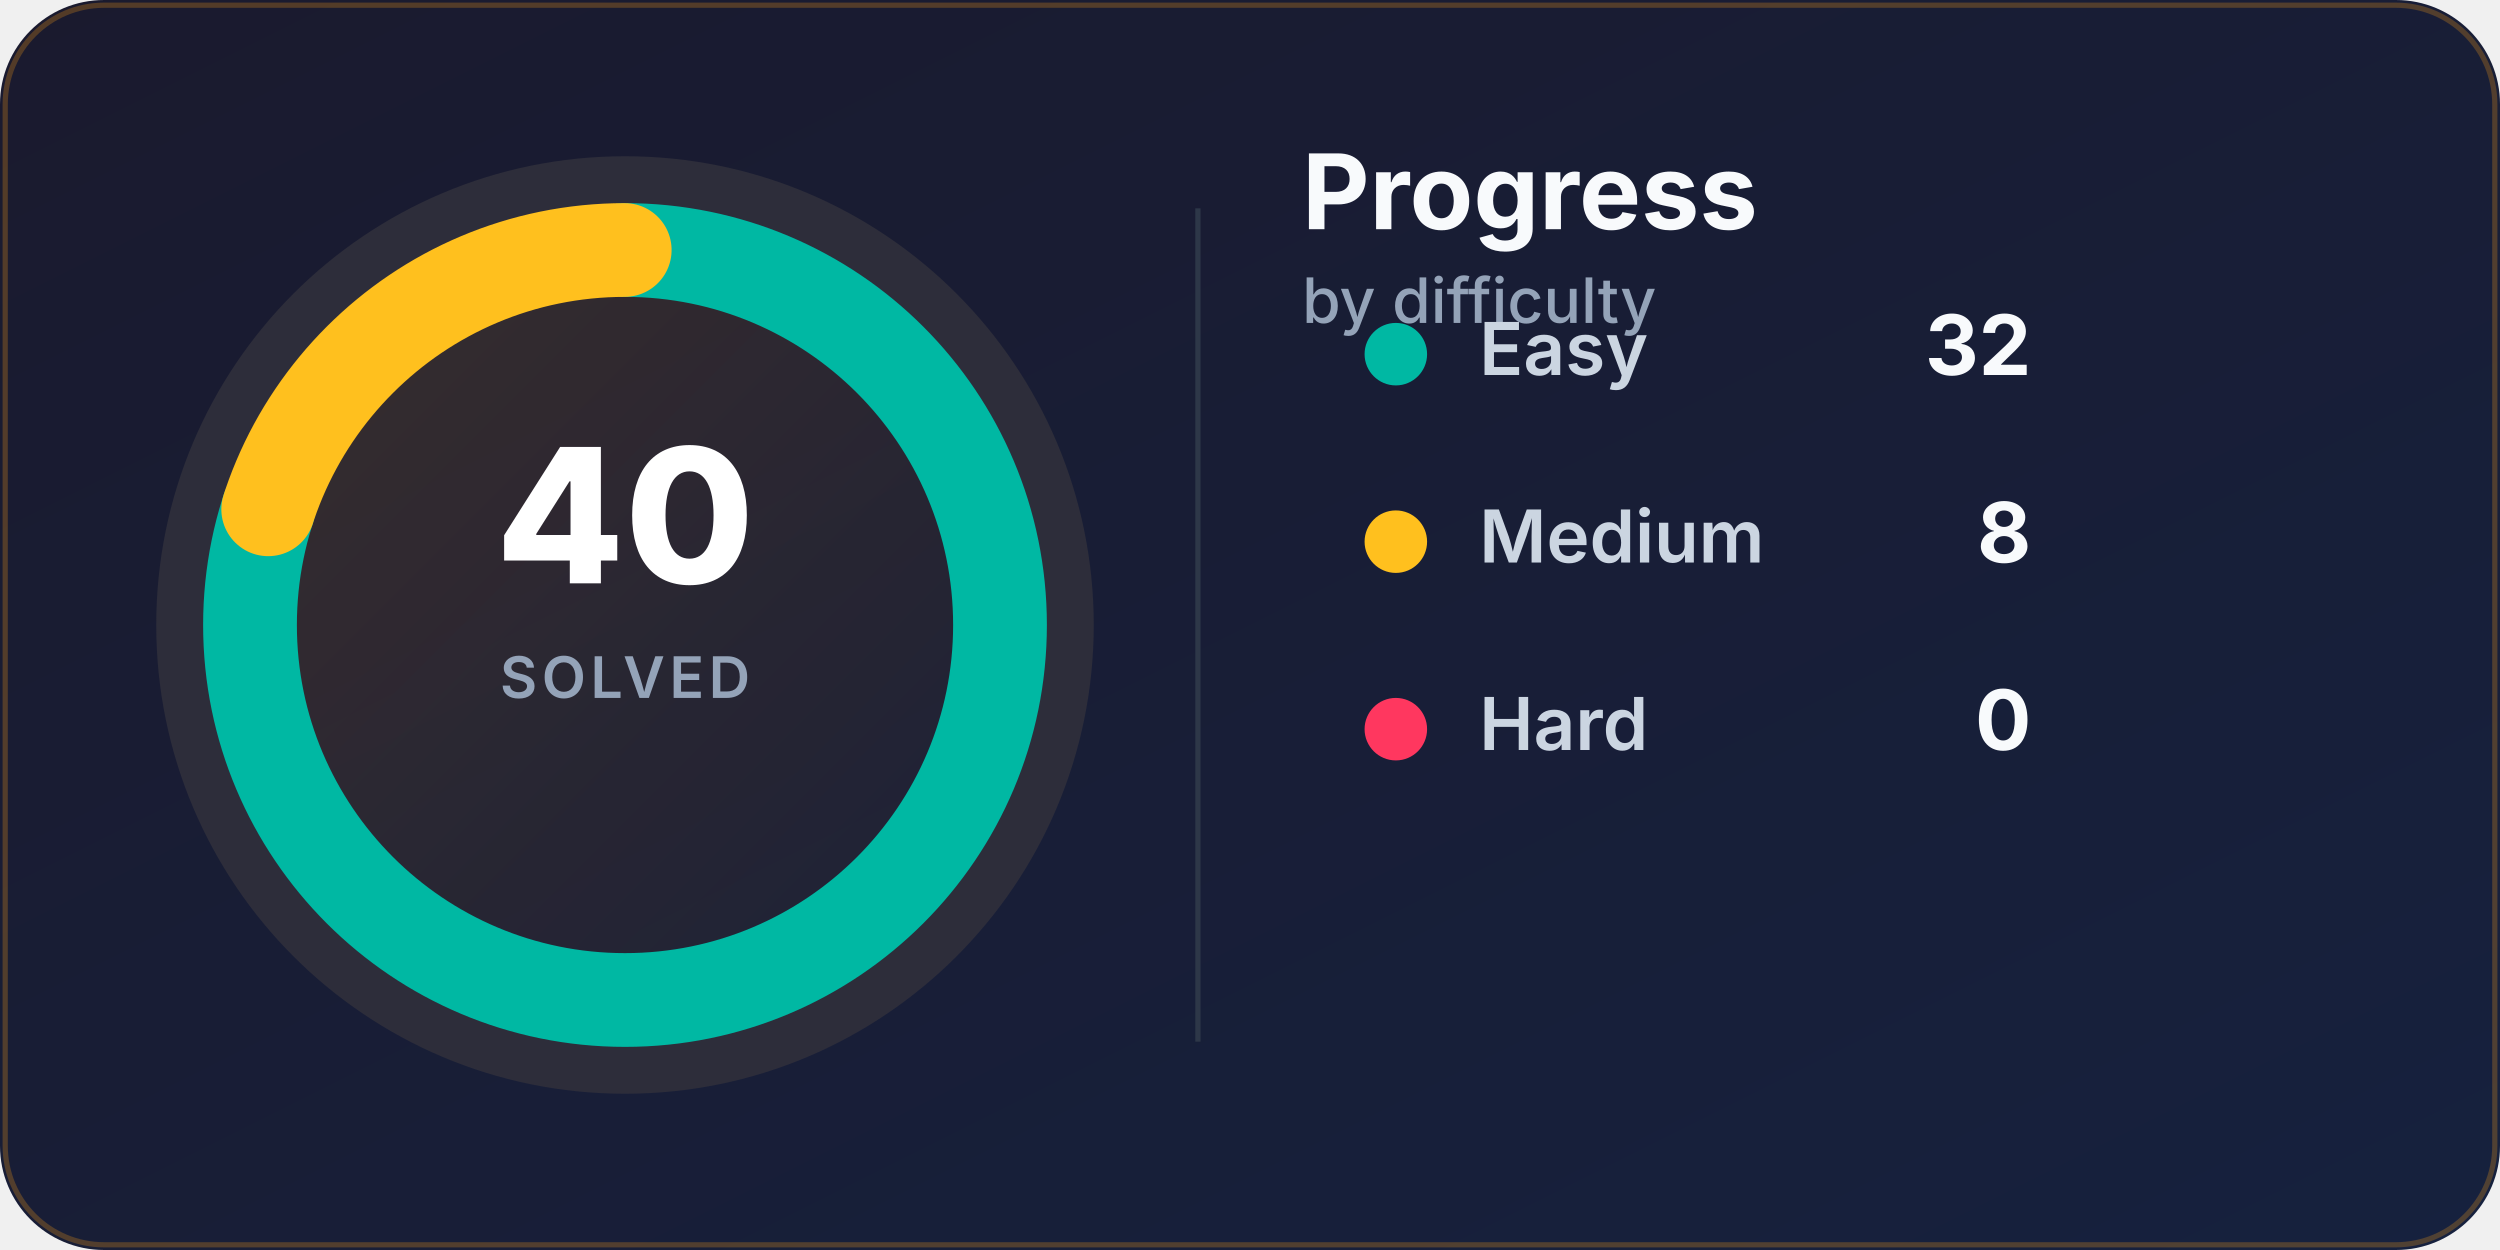
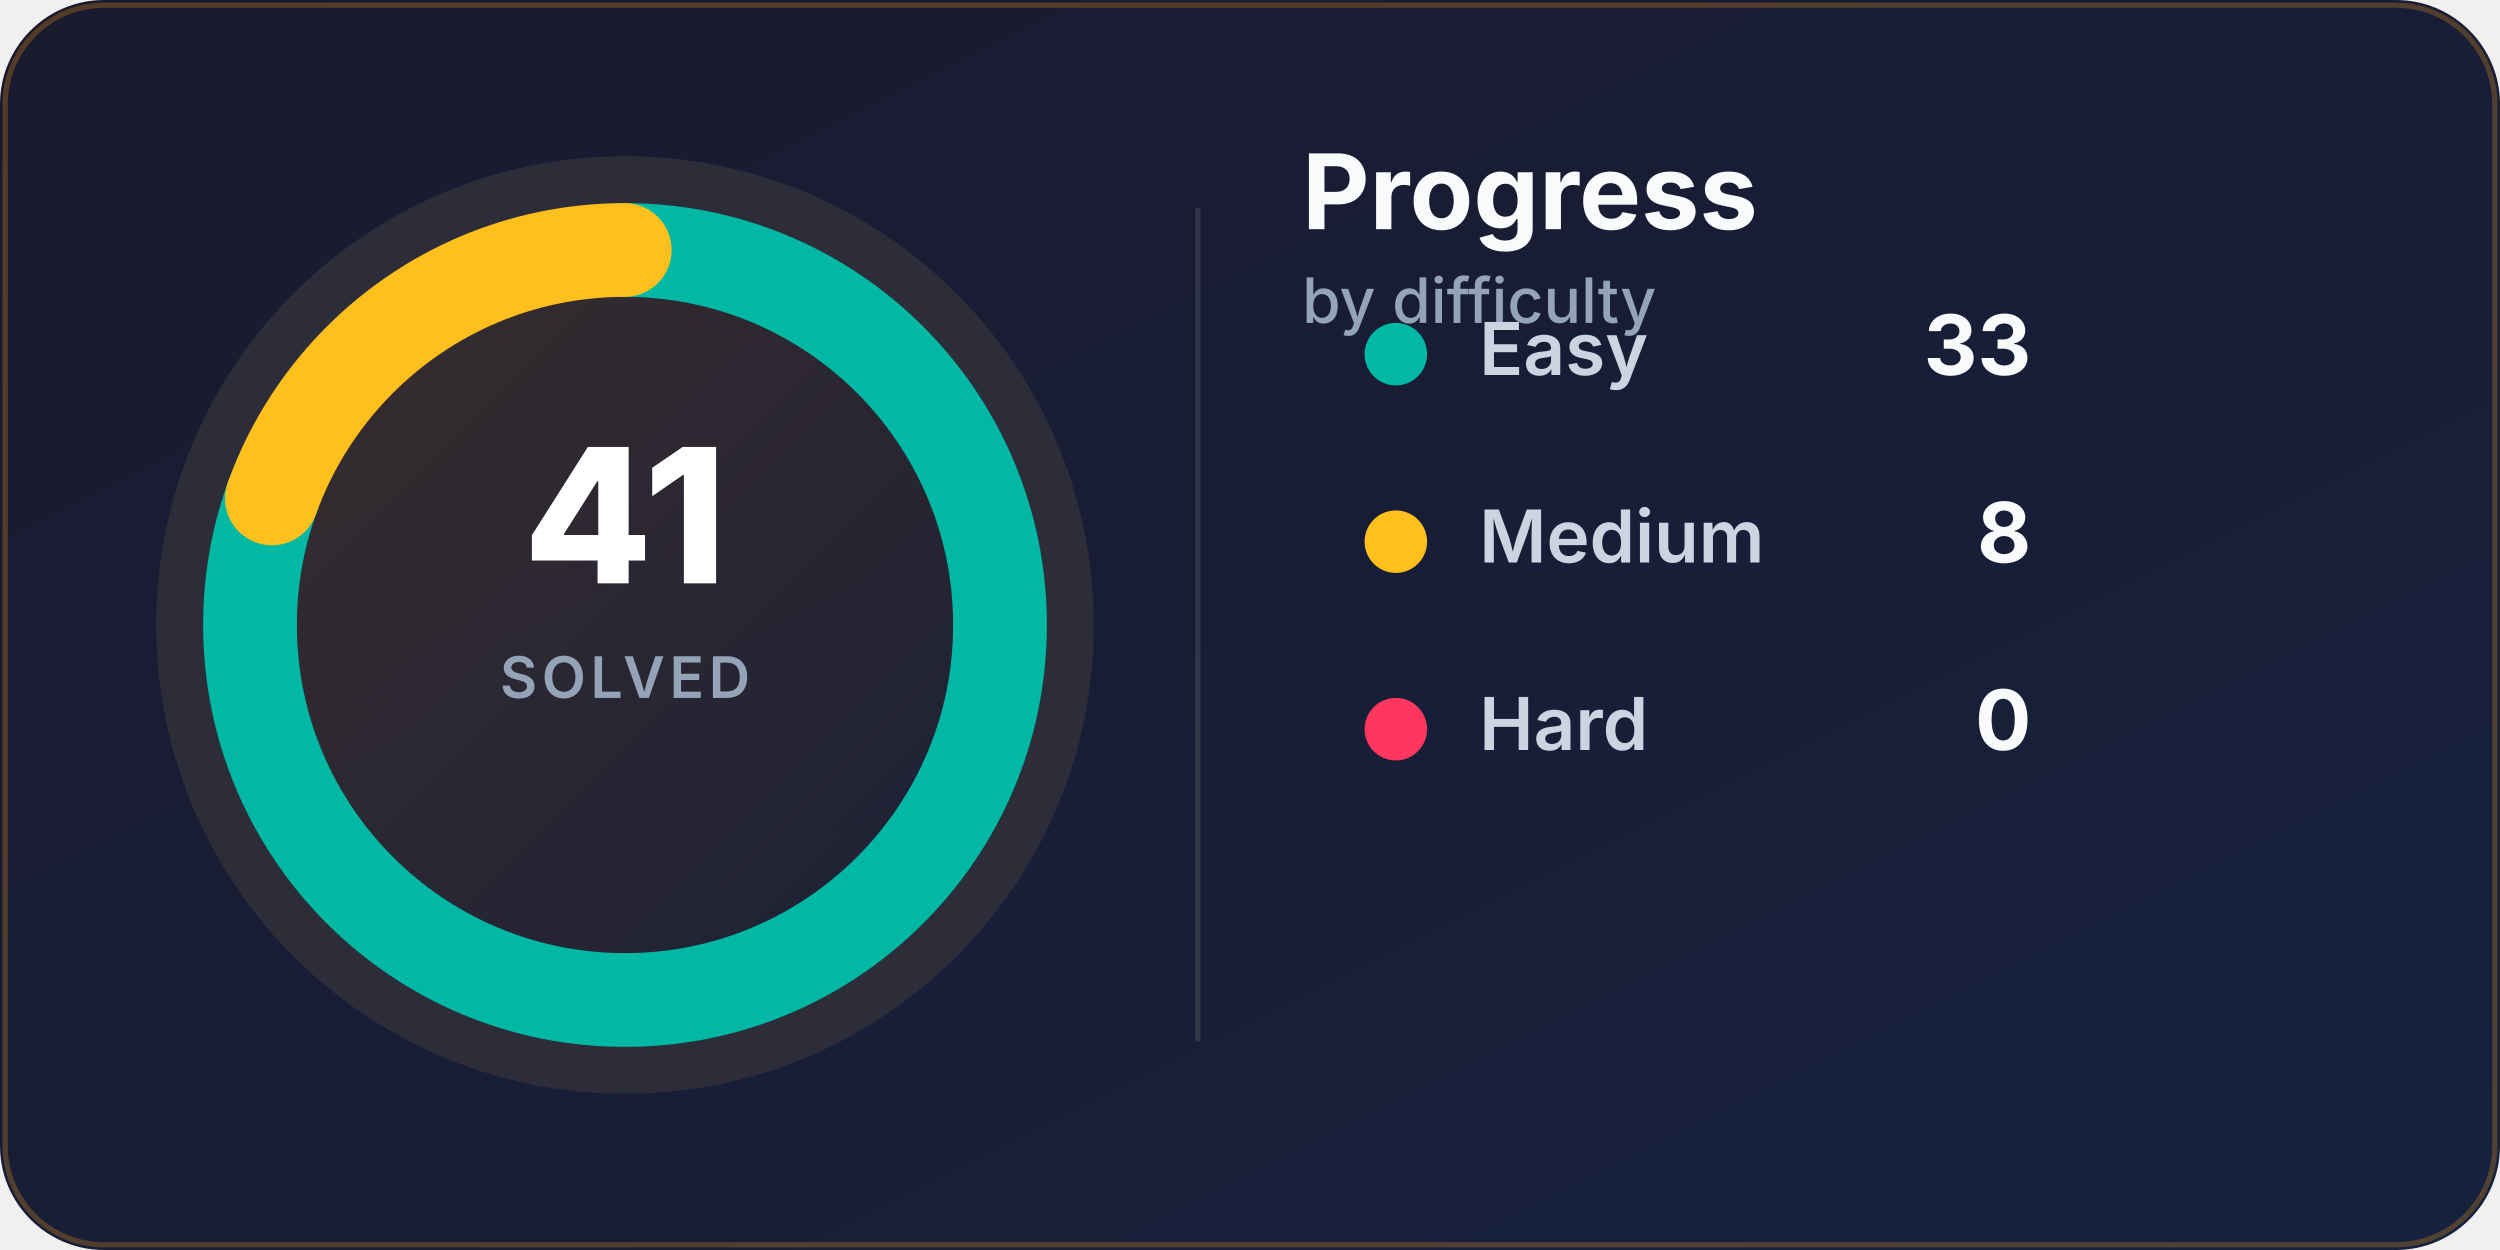
<svg xmlns="http://www.w3.org/2000/svg" width="480" height="240" viewBox="0 0 480 240" role="img" aria-label="LeetCode progress">
  <defs>
    <linearGradient id="bg" x1="0%" y1="0%" x2="100%" y2="100%">
      <stop offset="0%" stop-color="#1a1a2e" />
      <stop offset="100%" stop-color="#16213e" />
    </linearGradient>
    <linearGradient id="ring-glow" x1="0%" y1="0%" x2="100%" y2="100%">
      <stop offset="0%" stop-color="#ffa116" stop-opacity="0.15" />
      <stop offset="100%" stop-color="#ffa116" stop-opacity="0" />
    </linearGradient>
    <filter id="shadow" x="-20%" y="-20%" width="140%" height="140%">
      <feDropShadow dx="0" dy="4" stdDeviation="8" flood-color="#000" flood-opacity="0.35" />
    </filter>
  </defs>
  <style>
    .title { fill: #f8fafc; font: 700 20px -apple-system, BlinkMacSystemFont, "Segoe UI", sans-serif; }
    .subtitle { fill: #94a3b8; font: 500 12px -apple-system, BlinkMacSystemFont, "Segoe UI", sans-serif; }
    .total { fill: #ffffff; font: 800 36px -apple-system, BlinkMacSystemFont, "Segoe UI", sans-serif; text-anchor: middle; }
    .caption { fill: #94a3b8; font: 600 11px -apple-system, BlinkMacSystemFont, "Segoe UI", sans-serif; text-anchor: middle; letter-spacing: 0.08em; }
    .legend-label { fill: #cbd5e1; font: 600 14px -apple-system, BlinkMacSystemFont, "Segoe UI", sans-serif; }
    .legend-value { fill: #f8fafc; font: 700 16px -apple-system, BlinkMacSystemFont, "Segoe UI", sans-serif; }
    .divider { stroke: #2d3748; stroke-width: 1; }
  </style>
  <rect width="480" height="240" rx="20" fill="url(#bg)" />
  <rect x="1" y="1" width="478" height="238" rx="19" fill="none" stroke="#ffa116" stroke-opacity="0.25" stroke-width="1" />
  <circle cx="120" cy="120" r="88" fill="url(#ring-glow)" />
  <circle cx="120" cy="120" r="81" fill="none" stroke="#2d2d3a" stroke-width="18" />
-   <circle cx="120" cy="120" r="72" fill="none" stroke="#00b8a3" stroke-width="18" stroke-linecap="round" stroke-dasharray="361.911 90.478" stroke-dashoffset="-0.000" transform="rotate(-90 120 120)" />
-   <circle cx="120" cy="120" r="72" fill="none" stroke="#ffc01e" stroke-width="18" stroke-linecap="round" stroke-dasharray="90.478 361.911" stroke-dashoffset="-361.911" transform="rotate(-90 120 120)" />
-   <text x="120" y="112" class="total">40</text>
+   <circle cx="120" cy="120" r="72" fill="none" stroke="#00b8a3" stroke-width="18" stroke-linecap="round" stroke-dasharray="364.118 88.271" stroke-dashoffset="-0.000" transform="rotate(-90 120 120)" />
+   <circle cx="120" cy="120" r="72" fill="none" stroke="#ffc01e" stroke-width="18" stroke-linecap="round" stroke-dasharray="88.271 364.118" stroke-dashoffset="-364.118" transform="rotate(-90 120 120)" />
+   <text x="120" y="112" class="total">41</text>
  <text x="120" y="134" class="caption">SOLVED</text>
  <line x1="230" y1="40" x2="230" y2="200" class="divider" />
  <text x="250" y="44" class="title">Progress</text>
  <text x="250" y="62" class="subtitle">by difficulty</text>
  <circle cx="268" cy="68" r="6" fill="#00b8a3" />
  <text x="284" y="72" class="legend-label">Easy</text>
-   <text x="390" y="72" class="legend-value" text-anchor="end">32</text>
+   <text x="390" y="72" class="legend-value" text-anchor="end">33</text>
  <circle cx="268" cy="104" r="6" fill="#ffc01e" />
  <text x="284" y="108" class="legend-label">Medium</text>
  <text x="390" y="108" class="legend-value" text-anchor="end">8</text>
  <circle cx="268" cy="140" r="6" fill="#ff375f" />
  <text x="284" y="144" class="legend-label">Hard</text>
  <text x="390" y="144" class="legend-value" text-anchor="end">0</text>
</svg>
